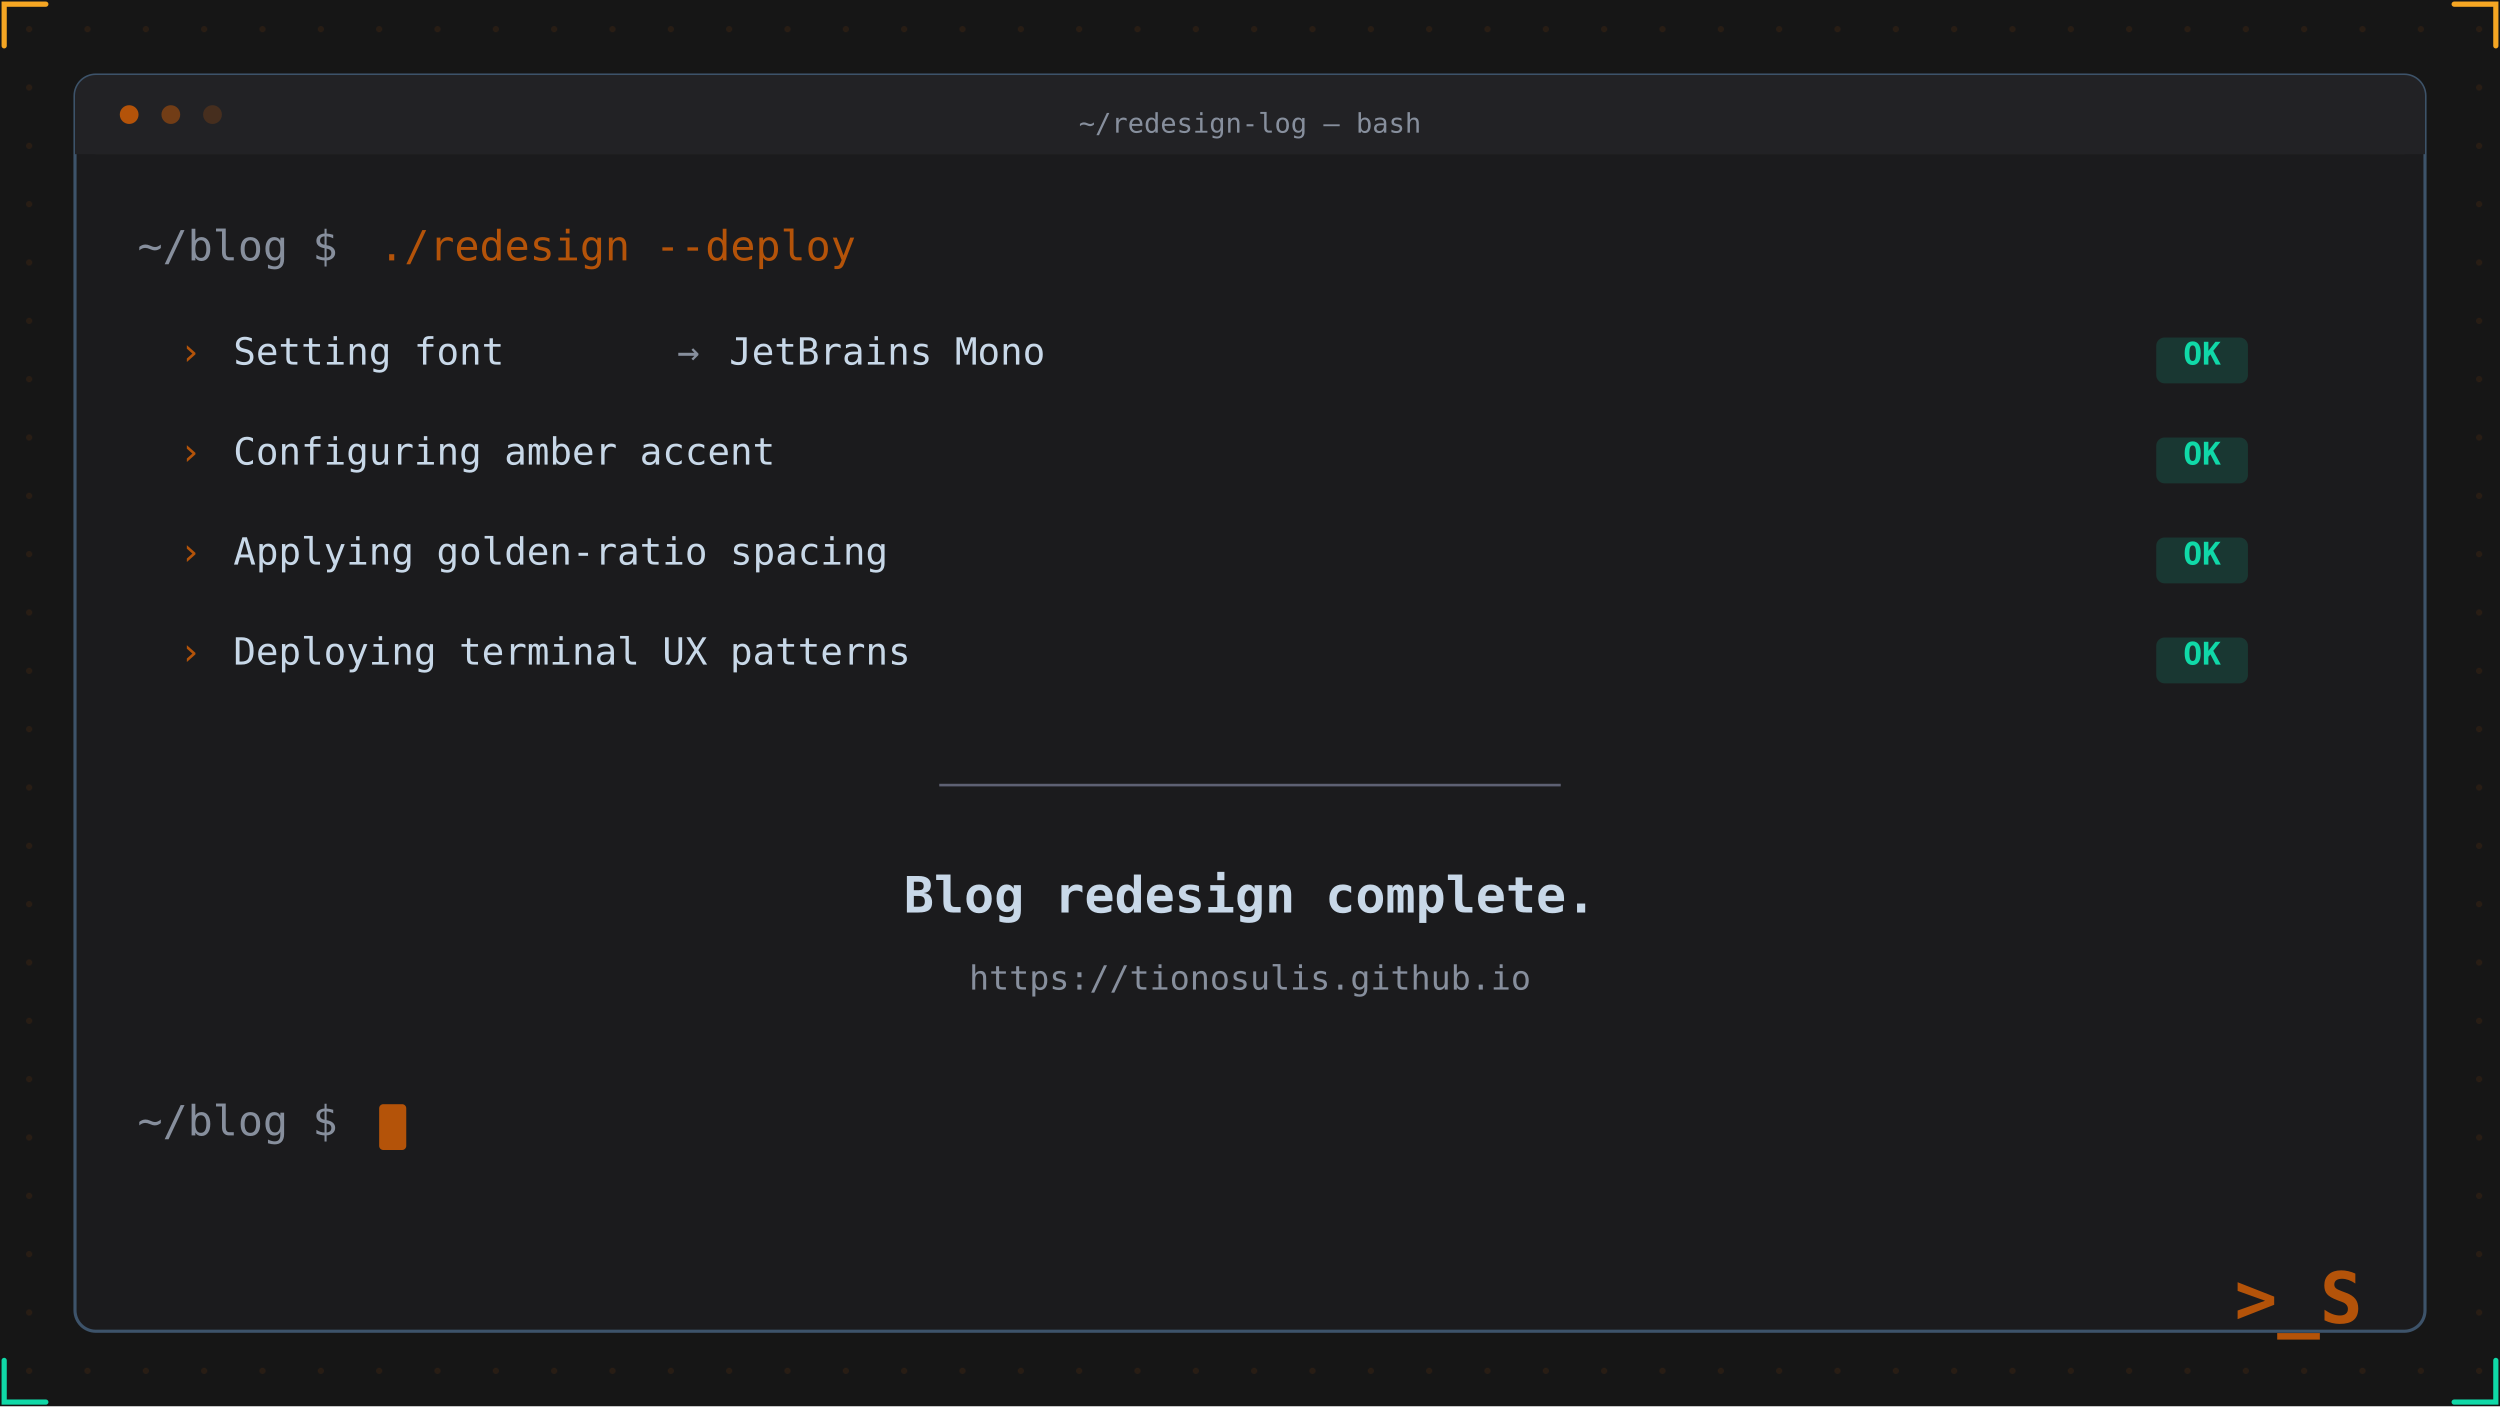
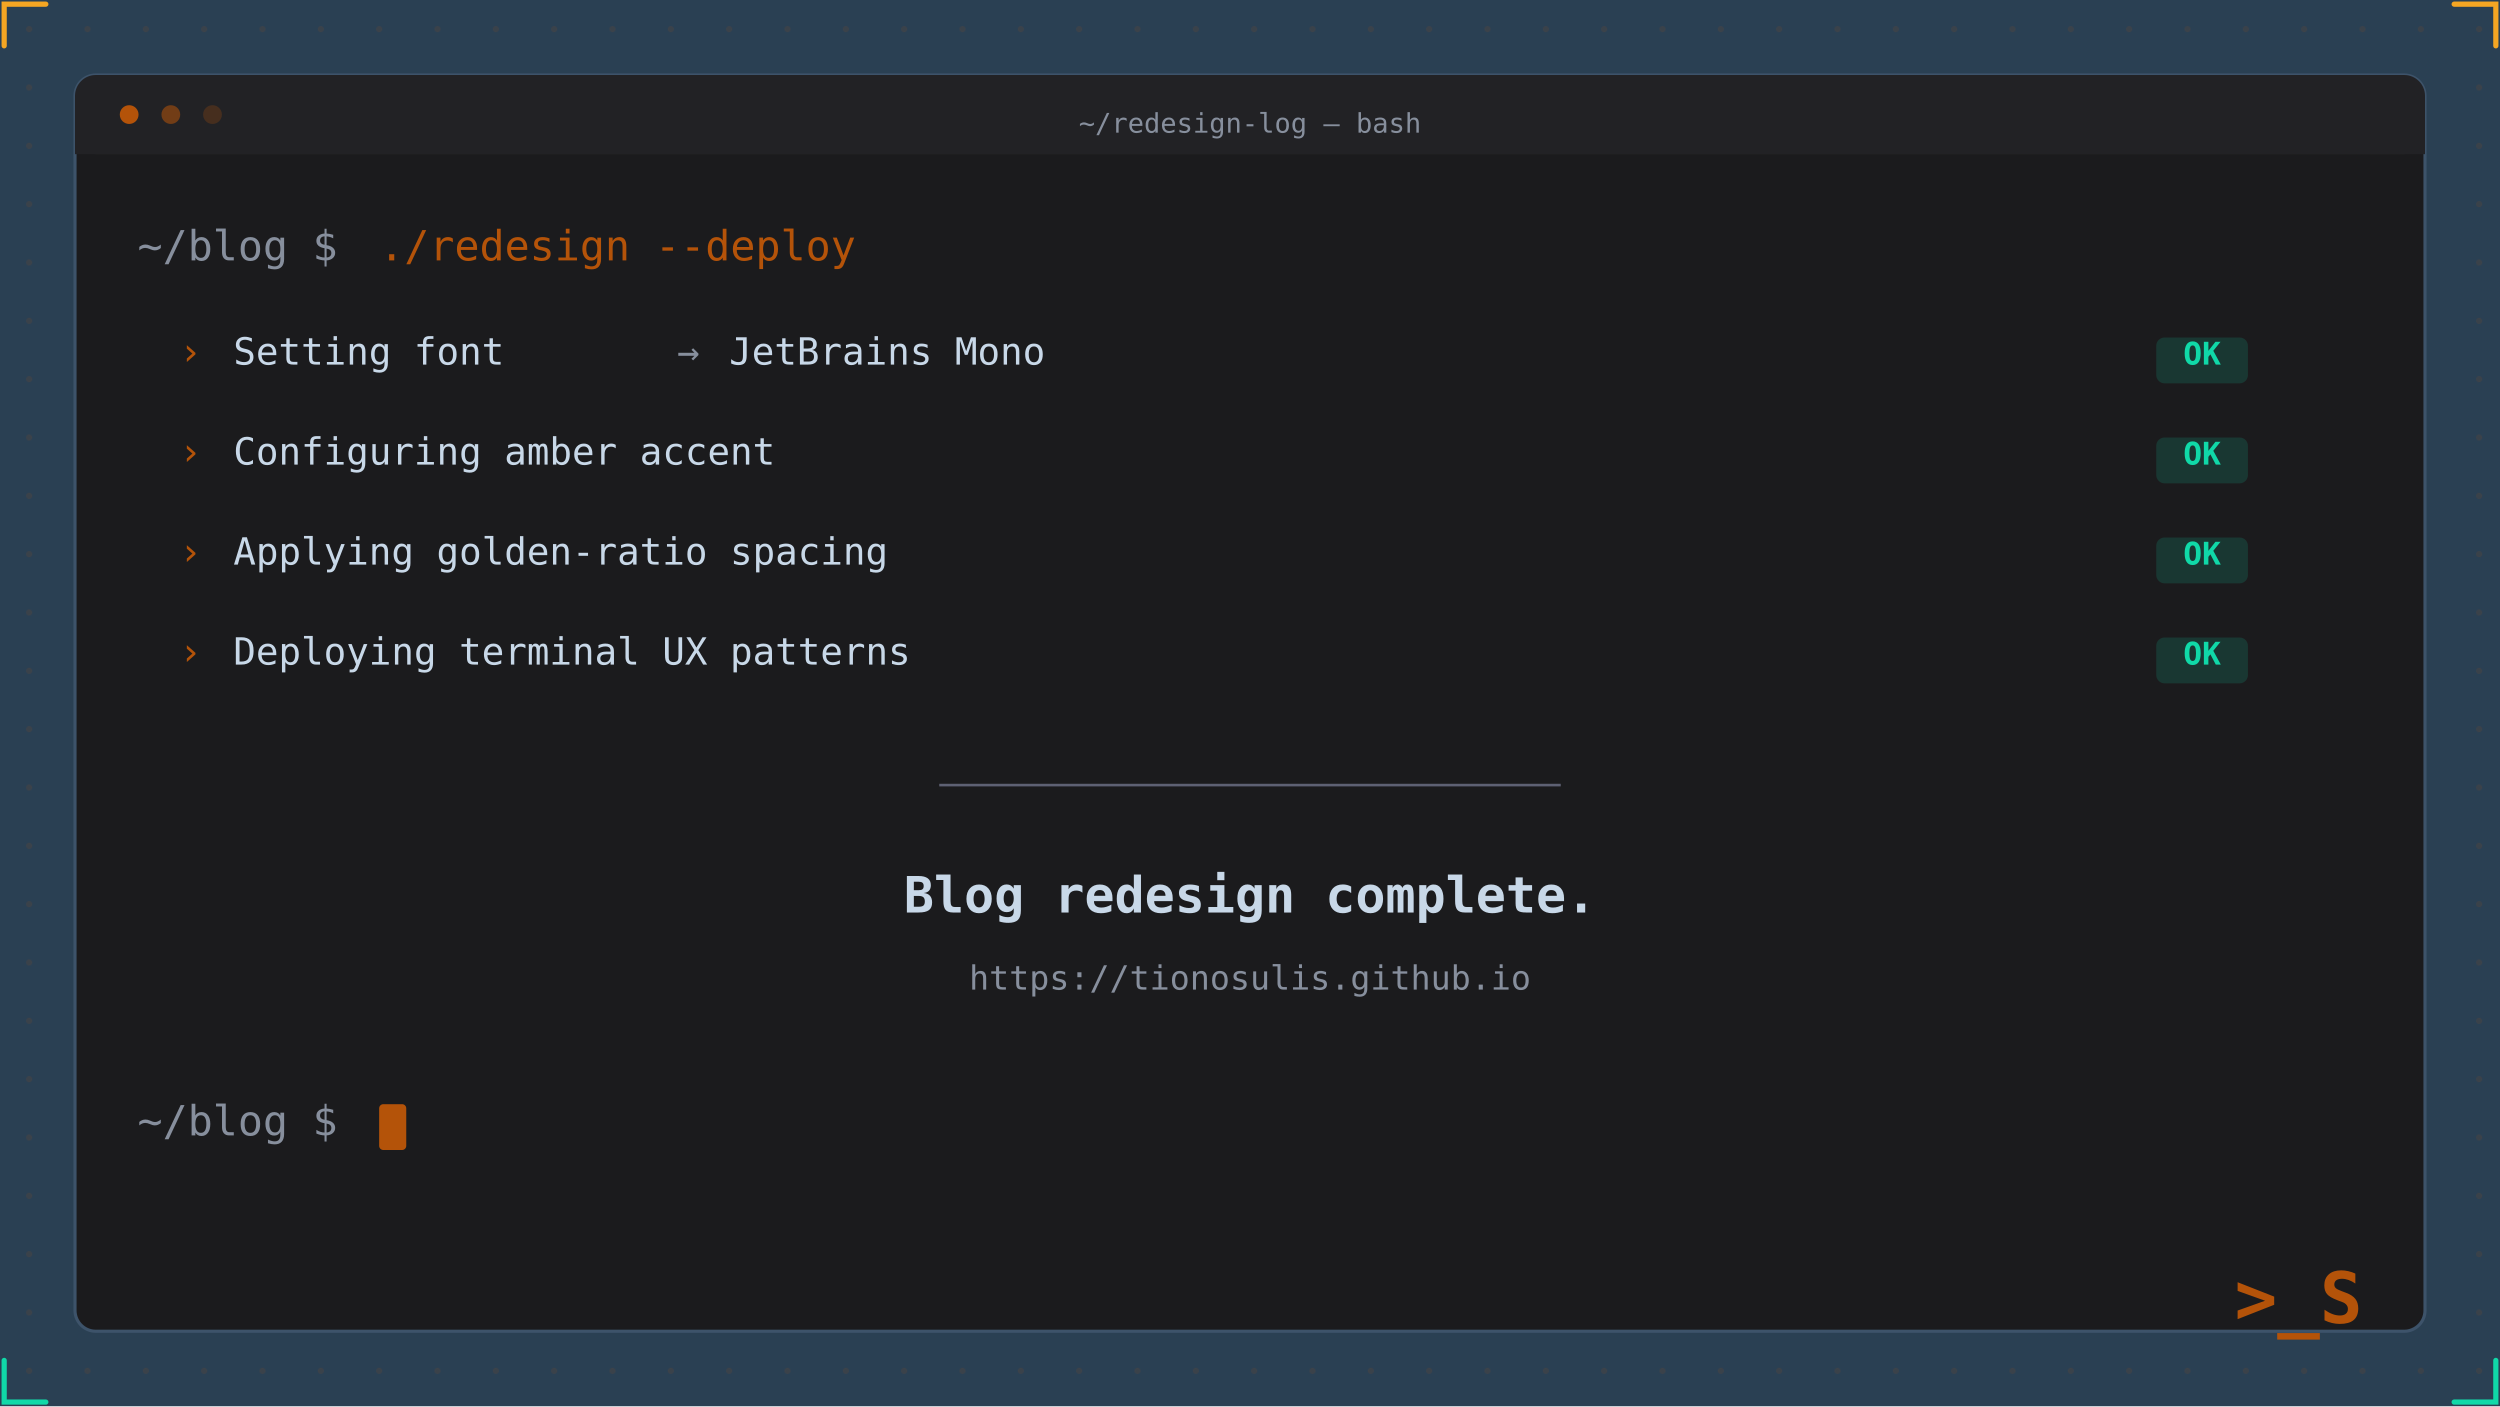
<svg xmlns="http://www.w3.org/2000/svg" width="1200" height="675" viewBox="0 0 1200 675">
  <defs>
    <pattern id="dot-grid" width="28" height="28" patternUnits="userSpaceOnUse">
      <circle cx="14" cy="14" r="1.5" fill="#B45309" opacity="0.12" />
    </pattern>
  </defs>
-   <rect width="1200" height="675" fill="#161616" />
+   <rect width="1200" height="675" fill="#2A4053" />
  <rect width="1200" height="675" fill="url(#dot-grid)" />
  <rect x="38" y="38" width="1124" height="599" rx="10" fill="#000" opacity="0.25" />
  <rect x="36" y="36" width="1128" height="603" rx="10" fill="#1B1B1D" stroke="#3D536A" stroke-width="1.5" />
  <rect x="36" y="36" width="1128" height="38" rx="10" fill="#222225" />
  <rect x="36" y="56" width="1128" height="18" fill="#222225" />
  <circle cx="62" cy="55" r="4.5" fill="#B45309" />
  <circle cx="82" cy="55" r="4.5" fill="#B45309" opacity="0.55" />
  <circle cx="102" cy="55" r="4.5" fill="#B45309" opacity="0.25" />
  <text x="600" y="60" font-family="ui-monospace,SFMono-Regular,monospace" font-size="13" fill="#878f9d" text-anchor="middle" dominant-baseline="middle">~/redesign-log — bash</text>
  <g font-family="ui-monospace,SFMono-Regular,monospace">
    <text x="66" y="125" font-size="20" fill="#878f9d">~/blog</text>
    <text x="150" y="125" font-size="20" fill="#878f9d"> $</text>
    <text x="182" y="125" font-size="20" fill="#B45309"> ./redesign --deploy</text>
    <text x="86" y="175" font-size="18" fill="#B45309">›</text>
    <text x="112" y="175" font-size="18" fill="#C8D8E8">Setting font </text>
    <text x="325" y="175" font-size="18" fill="#878f9d">→</text>
    <text x="350" y="175" font-size="18" fill="#C8D8E8"> JetBrains Mono</text>
    <rect x="1035" y="162" width="44" height="22" rx="4" fill="#10D9A8" opacity="0.15" />
    <text x="1057" y="175" font-size="15" fill="#10D9A8" font-weight="bold" text-anchor="middle">OK</text>
    <text x="86" y="223" font-size="18" fill="#B45309">›</text>
    <text x="112" y="223" font-size="18" fill="#C8D8E8">Configuring amber accent</text>
    <rect x="1035" y="210" width="44" height="22" rx="4" fill="#10D9A8" opacity="0.15" />
    <text x="1057" y="223" font-size="15" fill="#10D9A8" font-weight="bold" text-anchor="middle">OK</text>
    <text x="86" y="271" font-size="18" fill="#B45309">›</text>
    <text x="112" y="271" font-size="18" fill="#C8D8E8">Applying golden-ratio spacing</text>
    <rect x="1035" y="258" width="44" height="22" rx="4" fill="#10D9A8" opacity="0.15" />
    <text x="1057" y="271" font-size="15" fill="#10D9A8" font-weight="bold" text-anchor="middle">OK</text>
    <text x="86" y="319" font-size="18" fill="#B45309">›</text>
    <text x="112" y="319" font-size="18" fill="#C8D8E8">Deploying terminal UX patterns</text>
    <rect x="1035" y="306" width="44" height="22" rx="4" fill="#10D9A8" opacity="0.15" />
    <text x="1057" y="319" font-size="15" fill="#10D9A8" font-weight="bold" text-anchor="middle">OK</text>
    <text x="600" y="382" font-size="15" fill="#5e6173" text-anchor="middle">─────────────────────────────────</text>
    <text x="600" y="438" font-size="24" fill="#C8D8E8" text-anchor="middle" font-weight="bold">Blog redesign complete.</text>
    <text x="600" y="475" font-size="16" fill="#878f9d" text-anchor="middle">https://tionosulis.github.io</text>
    <text x="66" y="545" font-size="20" fill="#878f9d">~/blog</text>
    <text x="150" y="545" font-size="20" fill="#878f9d"> $</text>
    <rect x="182" y="530" width="13" height="22" rx="2" fill="#B45309">
      <animate attributeName="opacity" values="0.85;0;0.85" dur="1.1s" repeatCount="indefinite" />
    </rect>
  </g>
  <text x="1134" y="635" font-family="ui-monospace,SFMono-Regular,monospace" font-size="34" fill="#B45309" text-anchor="end" font-weight="bold">&gt;_S</text>
  <g stroke-linecap="round" fill="none">
    <path d="M 2 22 L 2 2 L 22 2" stroke="#F5A623" stroke-width="2.5" />
    <path d="M 1178 2 L 1198 2 L 1198 22" stroke="#F5A623" stroke-width="2.5" />
    <path d="M 2 653 L 2 673 L 22 673" stroke="#10D9A8" stroke-width="2.5" />
    <path d="M 1178 673 L 1198 673 L 1198 653" stroke="#10D9A8" stroke-width="2.5" />
    <path d="M 1184 316" stroke="#3D536A" stroke-width="6" stroke-linecap="round" />
    <path d="M 1184 338" stroke="#3D536A" stroke-width="6" stroke-linecap="round" />
    <path d="M 1184 360" stroke="#3D536A" stroke-width="6" stroke-linecap="round" />
  </g>
</svg>
